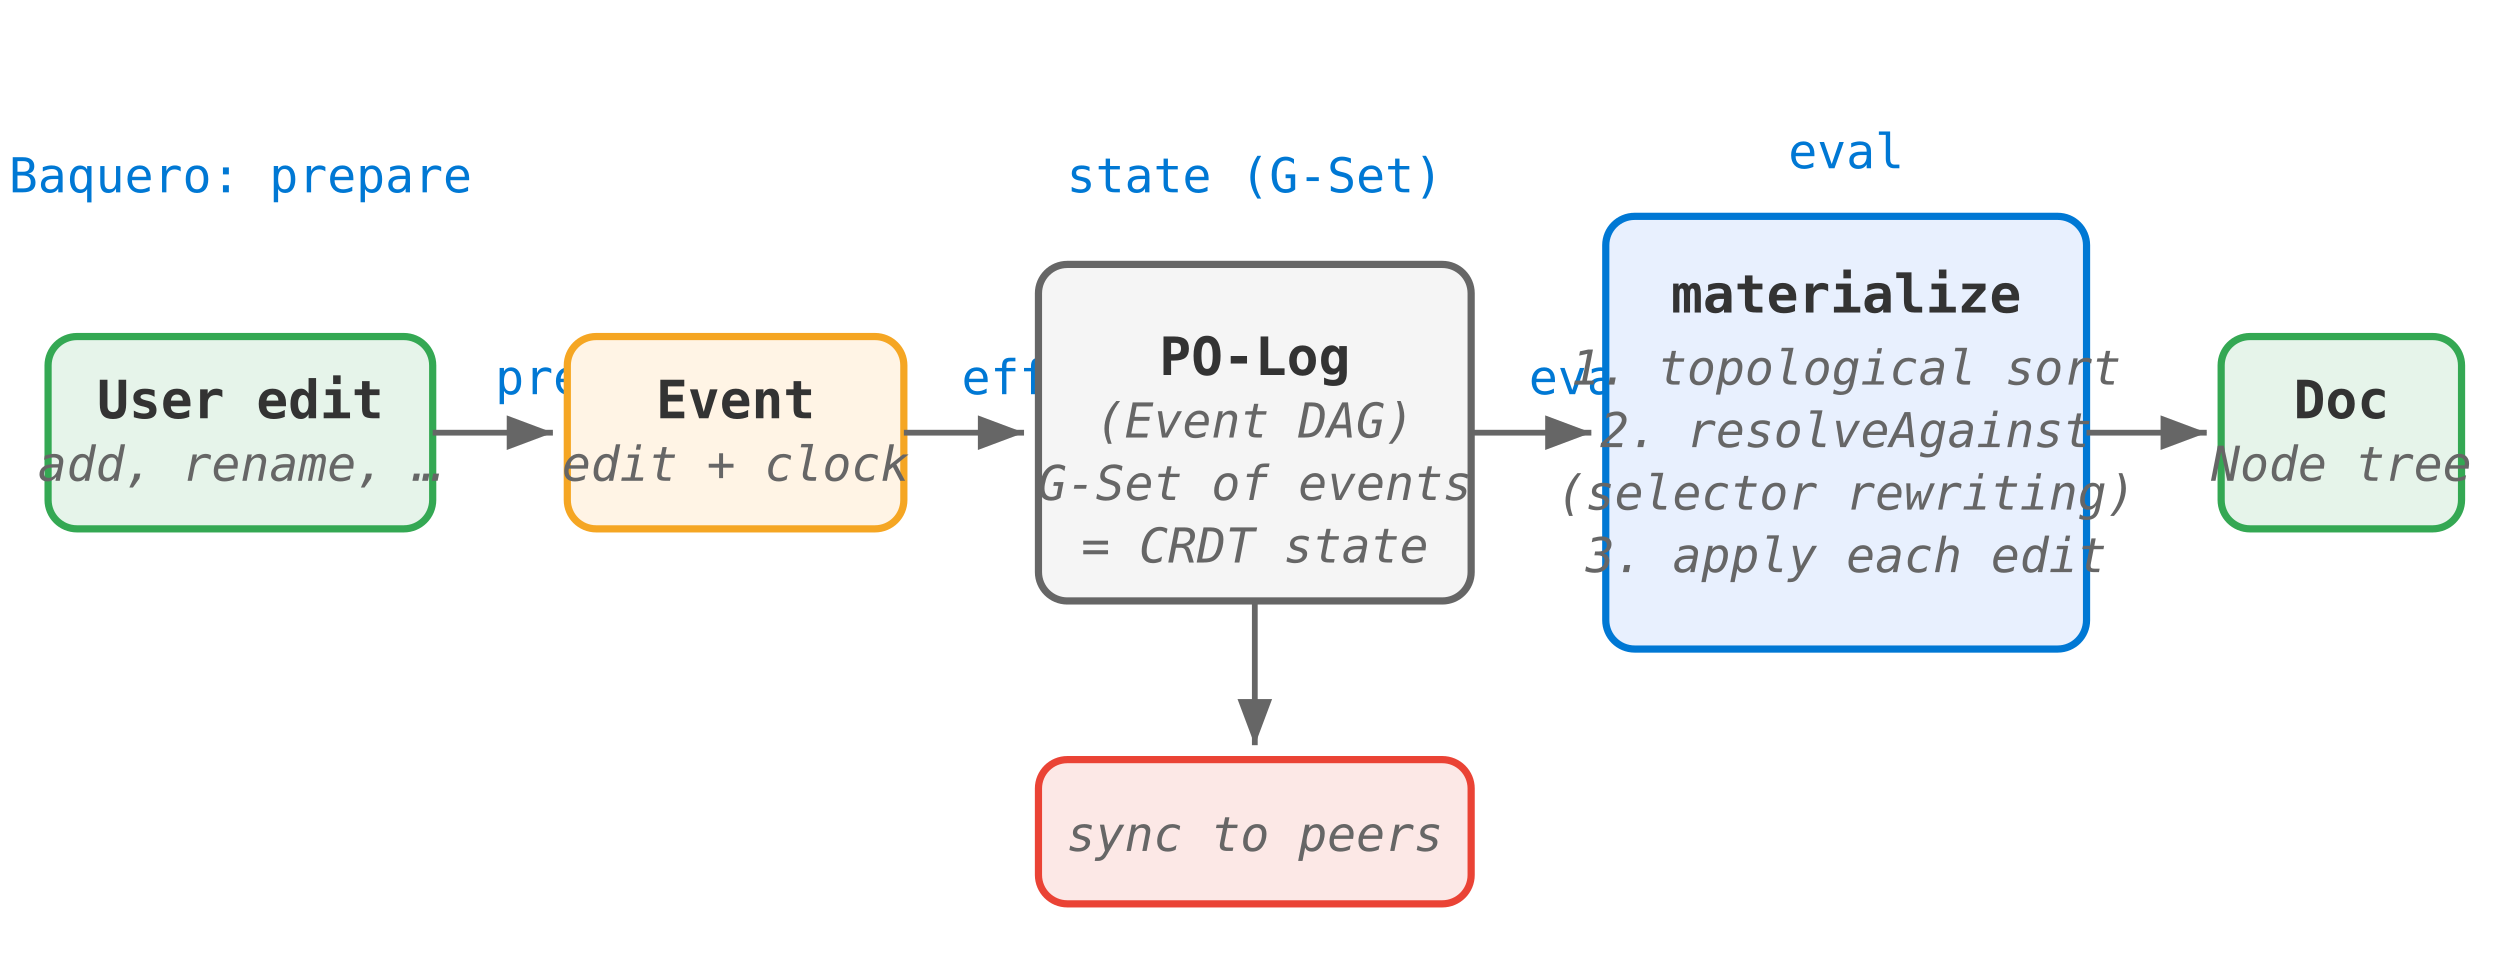
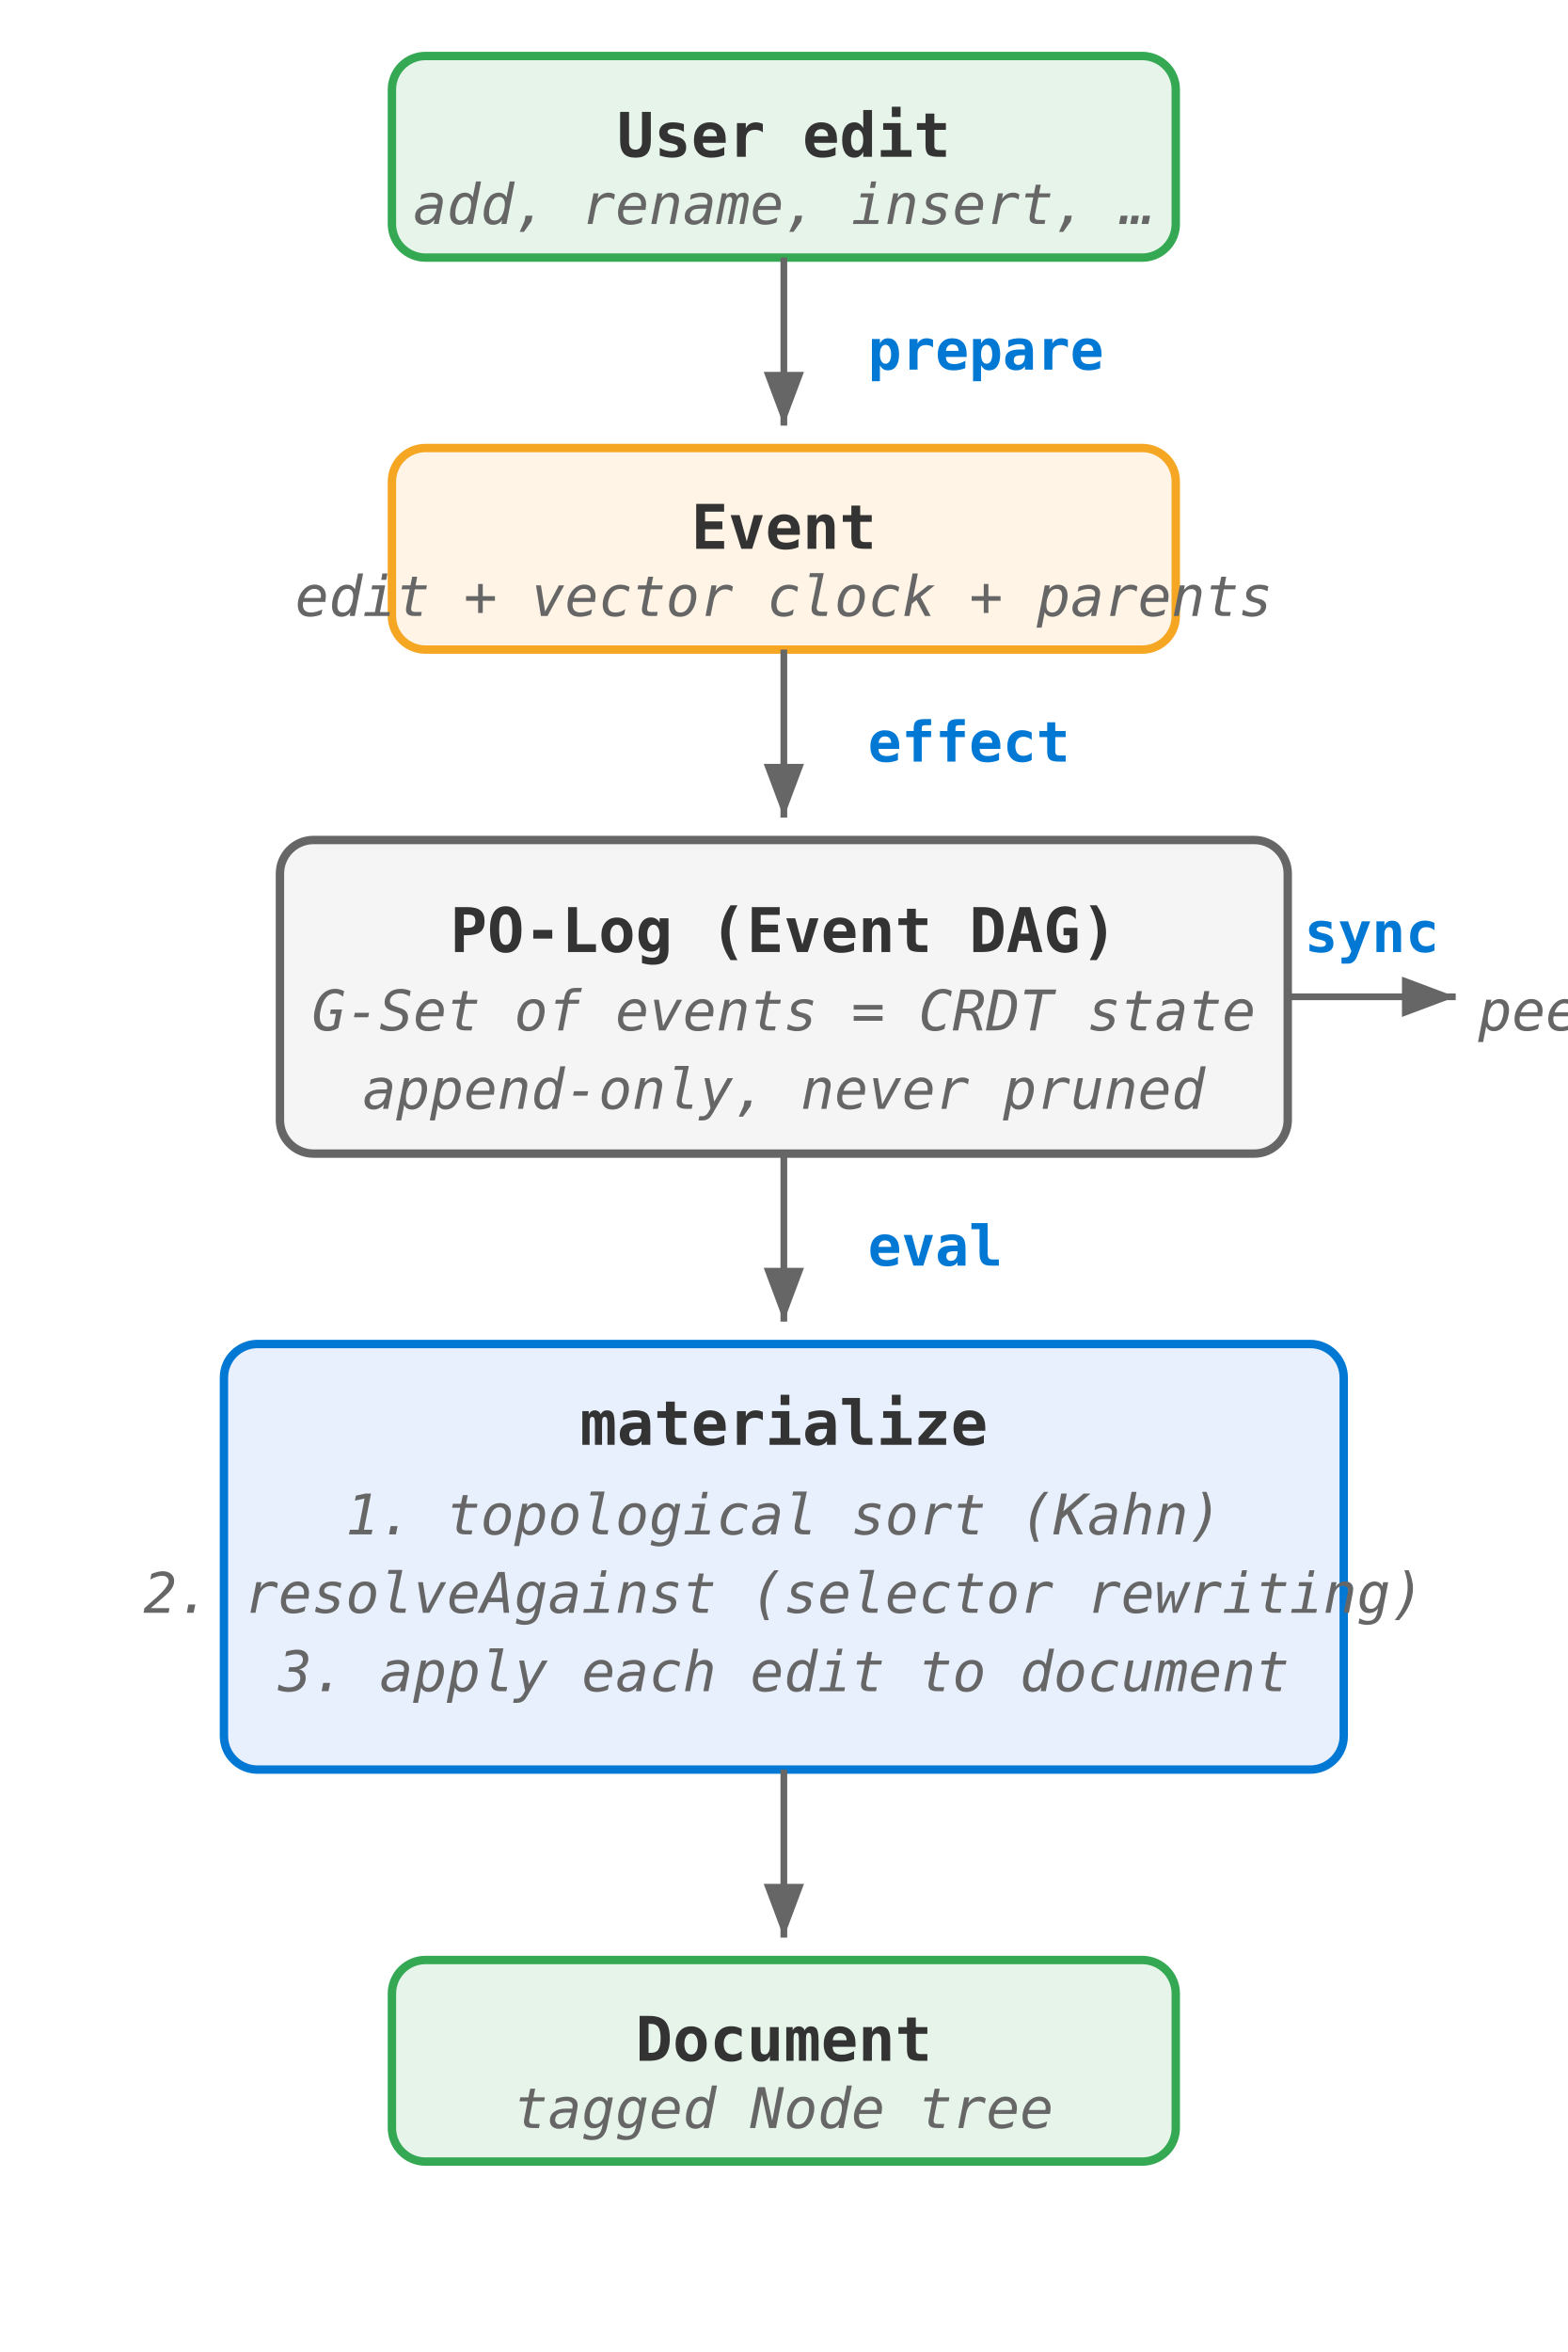
- <svg xmlns="http://www.w3.org/2000/svg" width="520" height="200" viewBox="0 0 520 200">
+ <svg xmlns="http://www.w3.org/2000/svg" width="280" height="420" viewBox="0 0 280 420">
  <style>
    text { font-family: monospace; font-size: 11px; fill: #333; }
    .label { font-size: 10px; fill: #666; font-style: italic; }
-     .op { font-size: 10px; fill: #0078d4; }
+     .op { font-size: 10px; fill: #0078d4; font-weight: bold; }
    .box { rx: 6; ry: 6; stroke-width: 1.5; }
  </style>
  <defs>
    <marker id="arr" markerWidth="8" markerHeight="6" refX="8" refY="3" orient="auto">
      <polygon points="0 0, 8 3, 0 6" fill="#666" />
    </marker>
  </defs>
-   <rect x="10" y="70" width="80" height="40" class="box" fill="#e6f4ea" stroke="#34a853" />
-   <text x="50" y="87" text-anchor="middle" font-weight="bold">User edit</text>
-   <text x="50" y="100" text-anchor="middle" class="label">add, rename, …</text>
-   <line x1="90" y1="90" x2="115" y2="90" stroke="#666" stroke-width="1.2" marker-end="url(#arr)" />
-   <text x="103" y="82" class="op">prepare</text>
-   <rect x="118" y="70" width="70" height="40" class="box" fill="#fff4e5" stroke="#f5a623" />
-   <text x="153" y="87" text-anchor="middle" font-weight="bold">Event</text>
-   <text x="153" y="100" text-anchor="middle" class="label">edit + clock</text>
-   <line x1="188" y1="90" x2="213" y2="90" stroke="#666" stroke-width="1.2" marker-end="url(#arr)" />
-   <text x="200" y="82" class="op">effect</text>
-   <rect x="216" y="55" width="90" height="70" class="box" fill="#f5f5f5" stroke="#666" />
-   <text x="261" y="78" text-anchor="middle" font-weight="bold">PO-Log</text>
-   <text x="261" y="91" text-anchor="middle" class="label">(Event DAG)</text>
-   <text x="261" y="104" text-anchor="middle" class="label">G-Set of events</text>
-   <text x="261" y="117" text-anchor="middle" class="label">= CRDT state</text>
-   <line x1="306" y1="90" x2="331" y2="90" stroke="#666" stroke-width="1.2" marker-end="url(#arr)" />
-   <text x="318" y="82" class="op">eval</text>
-   <rect x="334" y="45" width="100" height="90" class="box" fill="#e8f0fe" stroke="#0078d4" />
-   <text x="384" y="65" text-anchor="middle" font-weight="bold">materialize</text>
-   <text x="384" y="80" text-anchor="middle" class="label">1. topological sort</text>
-   <text x="384" y="93" text-anchor="middle" class="label">2. resolveAgainst</text>
-   <text x="384" y="106" text-anchor="middle" class="label">   (selector rewriting)</text>
-   <text x="384" y="119" text-anchor="middle" class="label">3. apply each edit</text>
-   <line x1="434" y1="90" x2="459" y2="90" stroke="#666" stroke-width="1.2" marker-end="url(#arr)" />
-   <rect x="462" y="70" width="50" height="40" class="box" fill="#e6f4ea" stroke="#34a853" />
-   <text x="487" y="87" text-anchor="middle" font-weight="bold">Doc</text>
-   <text x="487" y="100" text-anchor="middle" class="label">Node tree</text>
-   <line x1="261" y1="125" x2="261" y2="155" stroke="#666" stroke-width="1.2" marker-end="url(#arr)" />
-   <rect x="216" y="158" width="90" height="30" class="box" fill="#fce8e6" stroke="#ea4335" />
-   <text x="261" y="177" text-anchor="middle" class="label">sync to peers</text>
-   <text x="50" y="40" text-anchor="middle" class="op">Baquero: prepare</text>
-   <text x="261" y="40" text-anchor="middle" class="op">state (G-Set)</text>
-   <text x="384" y="35" text-anchor="middle" class="op">eval</text>
+   <rect x="70" y="10" width="140" height="36" class="box" fill="#e6f4ea" stroke="#34a853" />
+   <text x="140" y="28" text-anchor="middle" font-weight="bold">User edit</text>
+   <text x="140" y="40" text-anchor="middle" class="label">add, rename, insert, …</text>
+   <line x1="140" y1="46" x2="140" y2="76" stroke="#666" stroke-width="1.2" marker-end="url(#arr)" />
+   <text x="155" y="66" class="op">prepare</text>
+   <rect x="70" y="80" width="140" height="36" class="box" fill="#fff4e5" stroke="#f5a623" />
+   <text x="140" y="98" text-anchor="middle" font-weight="bold">Event</text>
+   <text x="140" y="110" text-anchor="middle" class="label">edit + vector clock + parents</text>
+   <line x1="140" y1="116" x2="140" y2="146" stroke="#666" stroke-width="1.2" marker-end="url(#arr)" />
+   <text x="155" y="136" class="op">effect</text>
+   <rect x="50" y="150" width="180" height="56" class="box" fill="#f5f5f5" stroke="#666" />
+   <text x="140" y="170" text-anchor="middle" font-weight="bold">PO-Log (Event DAG)</text>
+   <text x="140" y="184" text-anchor="middle" class="label">G-Set of events = CRDT state</text>
+   <text x="140" y="198" text-anchor="middle" class="label">append-only, never pruned</text>
+   <line x1="140" y1="206" x2="140" y2="236" stroke="#666" stroke-width="1.2" marker-end="url(#arr)" />
+   <text x="155" y="226" class="op">eval</text>
+   <rect x="40" y="240" width="200" height="76" class="box" fill="#e8f0fe" stroke="#0078d4" />
+   <text x="140" y="258" text-anchor="middle" font-weight="bold">materialize</text>
+   <text x="140" y="274" text-anchor="middle" class="label">1. topological sort (Kahn)</text>
+   <text x="140" y="288" text-anchor="middle" class="label">2. resolveAgainst (selector rewriting)</text>
+   <text x="140" y="302" text-anchor="middle" class="label">3. apply each edit to document</text>
+   <line x1="140" y1="316" x2="140" y2="346" stroke="#666" stroke-width="1.2" marker-end="url(#arr)" />
+   <rect x="70" y="350" width="140" height="36" class="box" fill="#e6f4ea" stroke="#34a853" />
+   <text x="140" y="368" text-anchor="middle" font-weight="bold">Document</text>
+   <text x="140" y="380" text-anchor="middle" class="label">tagged Node tree</text>
+   <line x1="230" y1="178" x2="260" y2="178" stroke="#666" stroke-width="1.2" marker-end="url(#arr)" />
+   <text x="245" y="170" class="op" text-anchor="middle">sync</text>
+   <text x="264" y="184" class="label">peers</text>
</svg>
